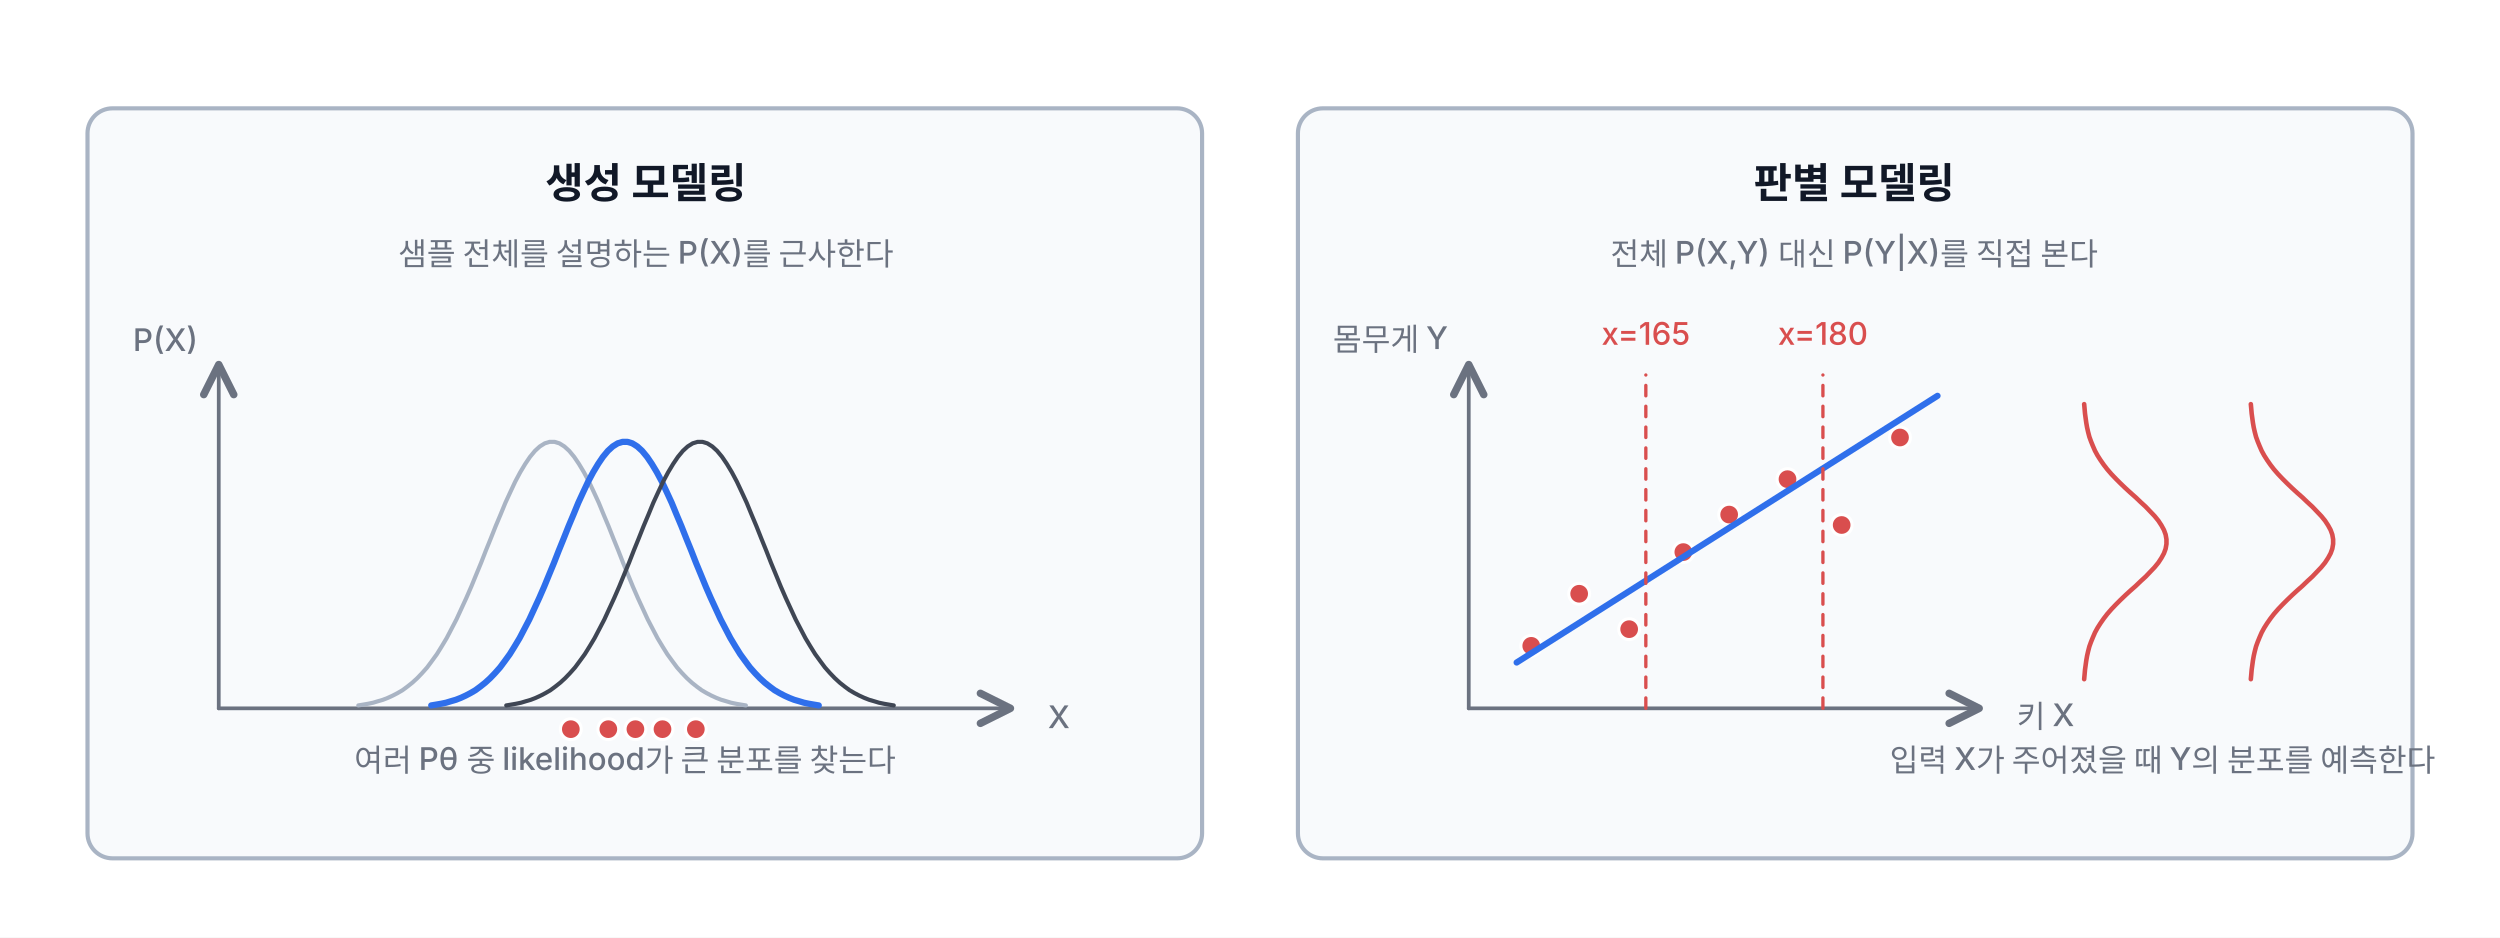
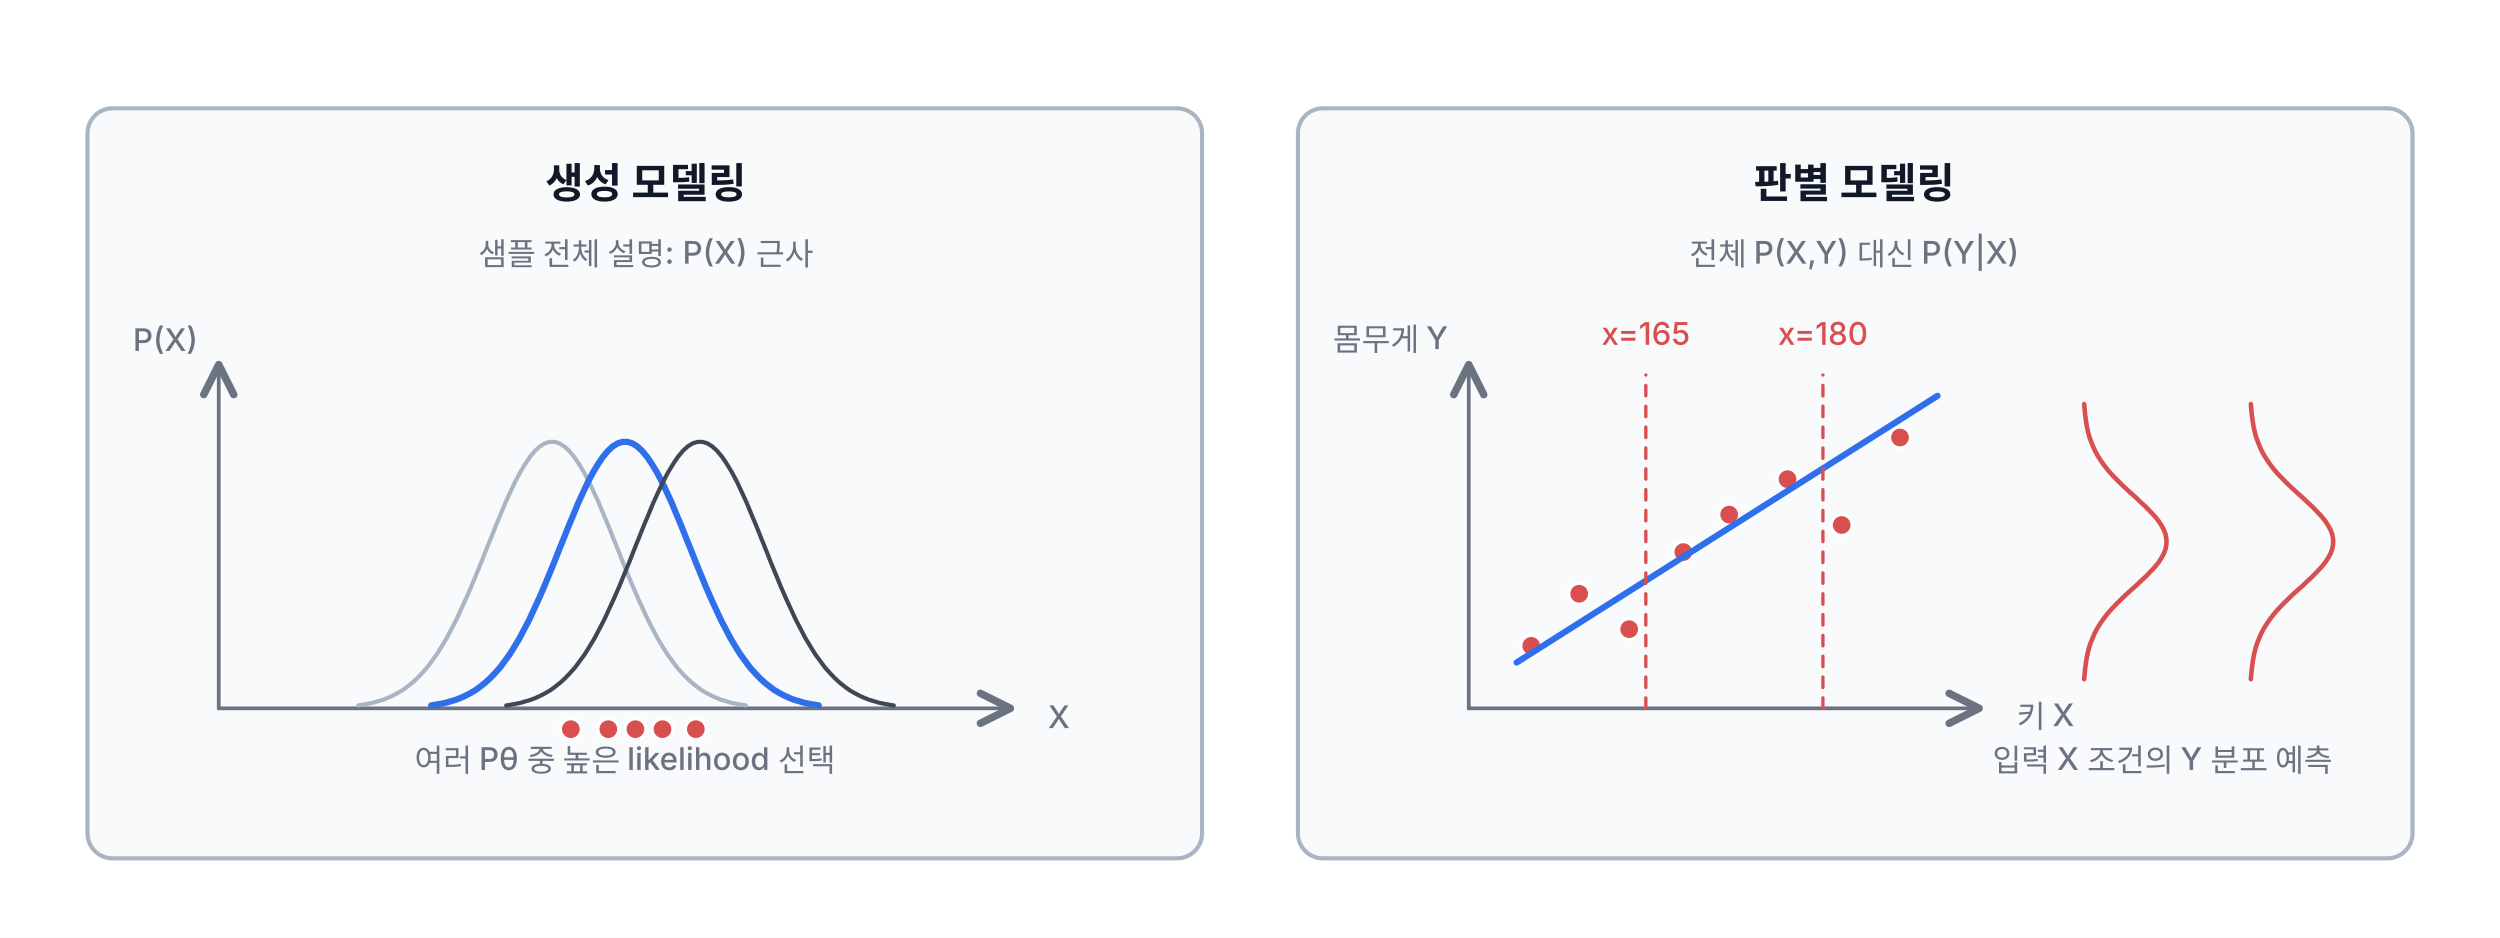
<svg xmlns="http://www.w3.org/2000/svg" viewBox="0 0 1200 450" width="1200" height="450" role="img">
  <defs>
    <style>
svg { font-family: Paperlogy, 'Pretendard Variable', Pretendard, 'Apple SD Gothic Neo', Inter, system-ui, sans-serif; background: #fff; }
.label { font-size: 20px; font-weight: 650; fill: #111827; }
.small { font-size: 15px; font-weight: 520; fill: #6B7280; }
.math { font-size: 17px; font-weight: 560; fill: #3F4654; }
</style>
    <marker id="arrow" markerWidth="12" markerHeight="12" refX="10" refY="6" orient="auto" markerUnits="strokeWidth">
      <path d="M2,2 L10,6 L2,10" fill="none" stroke="context-stroke" stroke-width="2" stroke-linecap="round" stroke-linejoin="round" />
    </marker>
  </defs>
  <rect width="100%" height="100%" fill="#FFFFFF" />
  <rect x="42" y="52" width="535" height="360" rx="12" fill="#F8FAFC" stroke="#A9B4C4" stroke-width="2" />
  <text class="label" x="310" y="88" text-anchor="middle" dominant-baseline="middle">생성 모델링</text>
-   <text class="small" x="310" y="122" text-anchor="middle" dominant-baseline="middle">샘플 전체를 설명하는 P(X)를 근사한다</text>
+   <text class="small" x="310" y="122" text-anchor="middle" dominant-baseline="middle">샘플 전체 설명: P(X) 근사</text>
  <line x1="105.0" y1="340.0" x2="485.0" y2="340.0" stroke="#6B7280" stroke-width="1.8" stroke-linecap="round" marker-end="url(#arrow)" />
  <line x1="105.0" y1="340.0" x2="105.0" y2="175.0" stroke="#6B7280" stroke-width="1.8" stroke-linecap="round" marker-end="url(#arrow)" />
  <text class="small" x="503" y="344" text-anchor="start" dominant-baseline="middle">X</text>
  <text class="small" x="95" y="163" text-anchor="end" dominant-baseline="middle">P(X)</text>
  <path d="M 172.0 338.6 L 174.4 338.2 L 176.7 337.8 L 179.1 337.3 L 181.4 336.6 L 183.8 335.9 L 186.1 335.0 L 188.5 333.9 L 190.8 332.7 L 193.2 331.3 L 195.5 329.6 L 197.9 327.7 L 200.3 325.5 L 202.6 323.1 L 205.0 320.4 L 207.3 317.3 L 209.7 314.0 L 212.0 310.3 L 214.4 306.3 L 216.7 301.9 L 219.1 297.3 L 221.4 292.3 L 223.8 287.1 L 226.2 281.6 L 228.5 276.0 L 230.9 270.2 L 233.2 264.3 L 235.6 258.4 L 237.9 252.6 L 240.3 246.9 L 242.6 241.3 L 245.0 236.1 L 247.3 231.2 L 249.7 226.7 L 252.1 222.7 L 254.4 219.3 L 256.8 216.4 L 259.1 214.3 L 261.5 212.8 L 263.8 212.1 L 266.2 212.1 L 268.5 212.8 L 270.9 214.3 L 273.2 216.4 L 275.6 219.3 L 277.9 222.7 L 280.3 226.7 L 282.7 231.2 L 285.0 236.1 L 287.4 241.3 L 289.7 246.9 L 292.1 252.6 L 294.4 258.4 L 296.8 264.3 L 299.1 270.2 L 301.5 276.0 L 303.8 281.6 L 306.2 287.1 L 308.6 292.3 L 310.9 297.3 L 313.3 301.9 L 315.6 306.3 L 318.0 310.3 L 320.3 314.0 L 322.7 317.3 L 325.0 320.4 L 327.4 323.1 L 329.7 325.5 L 332.1 327.7 L 334.5 329.6 L 336.8 331.3 L 339.2 332.7 L 341.5 333.9 L 343.9 335.0 L 346.2 335.9 L 348.6 336.6 L 350.9 337.3 L 353.3 337.8 L 355.6 338.2 L 358.0 338.6" fill="none" stroke="#A9B4C4" stroke-width="2" stroke-linecap="round" stroke-linejoin="round" />
  <path d="M 207.0 338.6 L 209.4 338.2 L 211.7 337.8 L 214.1 337.3 L 216.4 336.6 L 218.8 335.9 L 221.1 335.0 L 223.5 333.9 L 225.8 332.7 L 228.2 331.3 L 230.5 329.6 L 232.9 327.7 L 235.3 325.5 L 237.6 323.1 L 240.0 320.4 L 242.3 317.3 L 244.7 314.0 L 247.0 310.3 L 249.4 306.3 L 251.7 301.9 L 254.1 297.3 L 256.4 292.3 L 258.8 287.1 L 261.2 281.6 L 263.5 276.0 L 265.9 270.2 L 268.2 264.3 L 270.6 258.4 L 272.9 252.6 L 275.3 246.9 L 277.6 241.3 L 280.0 236.1 L 282.3 231.2 L 284.7 226.7 L 287.1 222.7 L 289.4 219.3 L 291.8 216.4 L 294.1 214.3 L 296.5 212.8 L 298.8 212.1 L 301.2 212.1 L 303.5 212.8 L 305.9 214.3 L 308.2 216.4 L 310.6 219.3 L 312.9 222.7 L 315.3 226.7 L 317.7 231.2 L 320.0 236.1 L 322.4 241.3 L 324.7 246.9 L 327.1 252.6 L 329.4 258.4 L 331.8 264.3 L 334.1 270.2 L 336.5 276.0 L 338.8 281.6 L 341.2 287.1 L 343.6 292.3 L 345.9 297.3 L 348.3 301.9 L 350.6 306.3 L 353.0 310.3 L 355.3 314.0 L 357.7 317.3 L 360.0 320.4 L 362.4 323.1 L 364.7 325.5 L 367.1 327.7 L 369.5 329.6 L 371.8 331.3 L 374.2 332.7 L 376.5 333.9 L 378.9 335.0 L 381.2 335.9 L 383.6 336.6 L 385.9 337.3 L 388.3 337.8 L 390.6 338.2 L 393.0 338.6" fill="none" stroke="#2F6FEB" stroke-width="3" stroke-linecap="round" stroke-linejoin="round" />
  <path d="M 243.0 338.6 L 245.4 338.2 L 247.7 337.8 L 250.1 337.3 L 252.4 336.6 L 254.8 335.9 L 257.1 335.0 L 259.5 333.9 L 261.8 332.7 L 264.2 331.3 L 266.5 329.6 L 268.9 327.7 L 271.3 325.5 L 273.6 323.1 L 276.0 320.4 L 278.3 317.3 L 280.7 314.0 L 283.0 310.3 L 285.4 306.3 L 287.7 301.9 L 290.1 297.3 L 292.4 292.3 L 294.8 287.1 L 297.2 281.6 L 299.5 276.0 L 301.9 270.2 L 304.2 264.3 L 306.6 258.4 L 308.9 252.6 L 311.3 246.9 L 313.6 241.3 L 316.0 236.1 L 318.3 231.2 L 320.7 226.7 L 323.1 222.7 L 325.4 219.3 L 327.8 216.4 L 330.1 214.3 L 332.5 212.8 L 334.8 212.1 L 337.2 212.1 L 339.5 212.8 L 341.9 214.3 L 344.2 216.4 L 346.6 219.3 L 348.9 222.7 L 351.3 226.7 L 353.7 231.2 L 356.0 236.1 L 358.4 241.3 L 360.7 246.9 L 363.1 252.6 L 365.4 258.4 L 367.8 264.3 L 370.1 270.2 L 372.5 276.0 L 374.8 281.6 L 377.2 287.1 L 379.6 292.3 L 381.9 297.3 L 384.3 301.9 L 386.6 306.3 L 389.0 310.3 L 391.3 314.0 L 393.7 317.3 L 396.0 320.4 L 398.4 323.1 L 400.7 325.5 L 403.1 327.7 L 405.5 329.6 L 407.8 331.3 L 410.2 332.7 L 412.5 333.9 L 414.9 335.0 L 417.2 335.9 L 419.6 336.6 L 421.9 337.3 L 424.3 337.8 L 426.6 338.2 L 429.0 338.6" fill="none" stroke="#3F4654" stroke-width="2" stroke-linecap="round" stroke-linejoin="round" />
  <circle cx="274.0" cy="350.0" r="5" fill="#D94E4E" stroke="white" stroke-width="1.5" />
  <circle cx="292.0" cy="350.0" r="5" fill="#D94E4E" stroke="white" stroke-width="1.5" />
  <circle cx="305.0" cy="350.0" r="5" fill="#D94E4E" stroke="white" stroke-width="1.5" />
  <circle cx="318.0" cy="350.0" r="5" fill="#D94E4E" stroke="white" stroke-width="1.5" />
  <circle cx="334.0" cy="350.0" r="5" fill="#D94E4E" stroke="white" stroke-width="1.5" />
-   <text class="small" x="300" y="365" text-anchor="middle" dominant-baseline="middle">여러 Pθ 중 likelihood가 큰 분포를 찾는다</text>
+   <text class="small" x="300" y="365" text-anchor="middle" dominant-baseline="middle">여러 Pθ 중 높은 likelihood 선택</text>
  <rect x="623" y="52" width="535" height="360" rx="12" fill="#F8FAFC" stroke="#A9B4C4" stroke-width="2" />
  <text class="label" x="890" y="88" text-anchor="middle" dominant-baseline="middle">판별 모델링</text>
-   <text class="small" x="890" y="122" text-anchor="middle" dominant-baseline="middle">전체 P(X,Y) 대신 P(Y|X)를 직접 본다</text>
+   <text class="small" x="890" y="122" text-anchor="middle" dominant-baseline="middle">전체 P(X,Y) 대신 P(Y|X)</text>
  <line x1="705.0" y1="340.0" x2="950.0" y2="340.0" stroke="#6B7280" stroke-width="1.8" stroke-linecap="round" marker-end="url(#arrow)" />
  <line x1="705.0" y1="340.0" x2="705.0" y2="175.0" stroke="#6B7280" stroke-width="1.8" stroke-linecap="round" marker-end="url(#arrow)" />
  <text class="small" x="968" y="344" text-anchor="start" dominant-baseline="middle">키 X</text>
  <text class="small" x="695" y="163" text-anchor="end" dominant-baseline="middle">몸무게 Y</text>
  <circle cx="735.0" cy="310.0" r="5" fill="#D94E4E" stroke="white" stroke-width="1.5" />
  <circle cx="758.0" cy="285.0" r="5" fill="#D94E4E" stroke="white" stroke-width="1.5" />
  <circle cx="782.0" cy="302.0" r="5" fill="#D94E4E" stroke="white" stroke-width="1.5" />
  <circle cx="808.0" cy="265.0" r="5" fill="#D94E4E" stroke="white" stroke-width="1.5" />
  <circle cx="830.0" cy="247.0" r="5" fill="#D94E4E" stroke="white" stroke-width="1.5" />
  <circle cx="858.0" cy="230.0" r="5" fill="#D94E4E" stroke="white" stroke-width="1.5" />
  <circle cx="884.0" cy="252.0" r="5" fill="#D94E4E" stroke="white" stroke-width="1.5" />
  <circle cx="912.0" cy="210.0" r="5" fill="#D94E4E" stroke="white" stroke-width="1.5" />
  <line x1="728.0" y1="318.0" x2="930.0" y2="190.0" stroke="#2F6FEB" stroke-width="3" stroke-linecap="round" />
  <line x1="790.0" y1="340.0" x2="790.0" y2="180.0" stroke="#D94E4E" stroke-width="1.6" stroke-linecap="round" stroke-dasharray="5 5" />
  <text class="small" x="790" y="160" text-anchor="middle" dominant-baseline="middle" style="fill:#D94E4E">x=165</text>
  <line x1="875.0" y1="340.0" x2="875.0" y2="180.0" stroke="#D94E4E" stroke-width="1.6" stroke-linecap="round" stroke-dasharray="5 5" />
  <text class="small" x="875" y="160" text-anchor="middle" dominant-baseline="middle" style="fill:#D94E4E">x=180</text>
  <path d="M 1000.4 194.0 L 1000.6 196.2 L 1000.8 198.5 L 1001.1 200.7 L 1001.4 202.9 L 1001.8 205.2 L 1002.3 207.4 L 1002.9 209.7 L 1003.7 211.9 L 1004.6 214.1 L 1005.6 216.4 L 1006.8 218.6 L 1008.2 220.8 L 1009.8 223.1 L 1011.5 225.3 L 1013.5 227.6 L 1015.6 229.8 L 1017.8 232.0 L 1020.2 234.3 L 1022.6 236.5 L 1025.1 238.7 L 1027.5 241.0 L 1029.9 243.2 L 1032.1 245.5 L 1034.2 247.7 L 1036.0 249.9 L 1037.5 252.2 L 1038.7 254.4 L 1039.5 256.6 L 1039.9 258.9 L 1039.9 261.1 L 1039.5 263.4 L 1038.7 265.6 L 1037.5 267.8 L 1036.0 270.1 L 1034.2 272.3 L 1032.1 274.5 L 1029.9 276.8 L 1027.5 279.0 L 1025.1 281.3 L 1022.6 283.5 L 1020.2 285.7 L 1017.8 288.0 L 1015.6 290.2 L 1013.5 292.4 L 1011.5 294.7 L 1009.8 296.9 L 1008.2 299.2 L 1006.8 301.4 L 1005.6 303.6 L 1004.6 305.9 L 1003.7 308.1 L 1002.9 310.3 L 1002.3 312.6 L 1001.8 314.8 L 1001.4 317.1 L 1001.1 319.3 L 1000.8 321.5 L 1000.6 323.8 L 1000.4 326.0" fill="none" stroke="#D94E4E" stroke-width="2.2" stroke-linecap="round" stroke-linejoin="round" />
  <path d="M 1080.4 194.0 L 1080.6 196.2 L 1080.8 198.5 L 1081.1 200.7 L 1081.4 202.9 L 1081.8 205.2 L 1082.3 207.4 L 1082.9 209.7 L 1083.7 211.9 L 1084.6 214.1 L 1085.6 216.4 L 1086.8 218.6 L 1088.2 220.8 L 1089.8 223.1 L 1091.5 225.3 L 1093.5 227.6 L 1095.6 229.8 L 1097.8 232.0 L 1100.2 234.3 L 1102.6 236.5 L 1105.1 238.7 L 1107.5 241.0 L 1109.9 243.2 L 1112.1 245.5 L 1114.2 247.7 L 1116.0 249.9 L 1117.5 252.2 L 1118.7 254.4 L 1119.5 256.6 L 1119.9 258.9 L 1119.9 261.1 L 1119.5 263.4 L 1118.7 265.6 L 1117.5 267.8 L 1116.0 270.1 L 1114.2 272.3 L 1112.1 274.5 L 1109.9 276.8 L 1107.5 279.0 L 1105.1 281.3 L 1102.6 283.5 L 1100.2 285.7 L 1097.8 288.0 L 1095.6 290.2 L 1093.5 292.4 L 1091.5 294.7 L 1089.8 296.9 L 1088.2 299.2 L 1086.8 301.4 L 1085.6 303.6 L 1084.6 305.9 L 1083.7 308.1 L 1082.9 310.3 L 1082.3 312.6 L 1081.8 314.8 L 1081.4 317.1 L 1081.1 319.3 L 1080.8 321.5 L 1080.6 323.8 L 1080.4 326.0" fill="none" stroke="#D94E4E" stroke-width="2.2" stroke-linecap="round" stroke-linejoin="round" />
-   <text class="small" x="1038" y="365" text-anchor="middle" dominant-baseline="middle">입력 X가 주어졌을 때 Y의 분포를 예측한다</text>
+   <text class="small" x="1038" y="365" text-anchor="middle" dominant-baseline="middle">입력 X 조건의 Y 분포 예측</text>
</svg>
